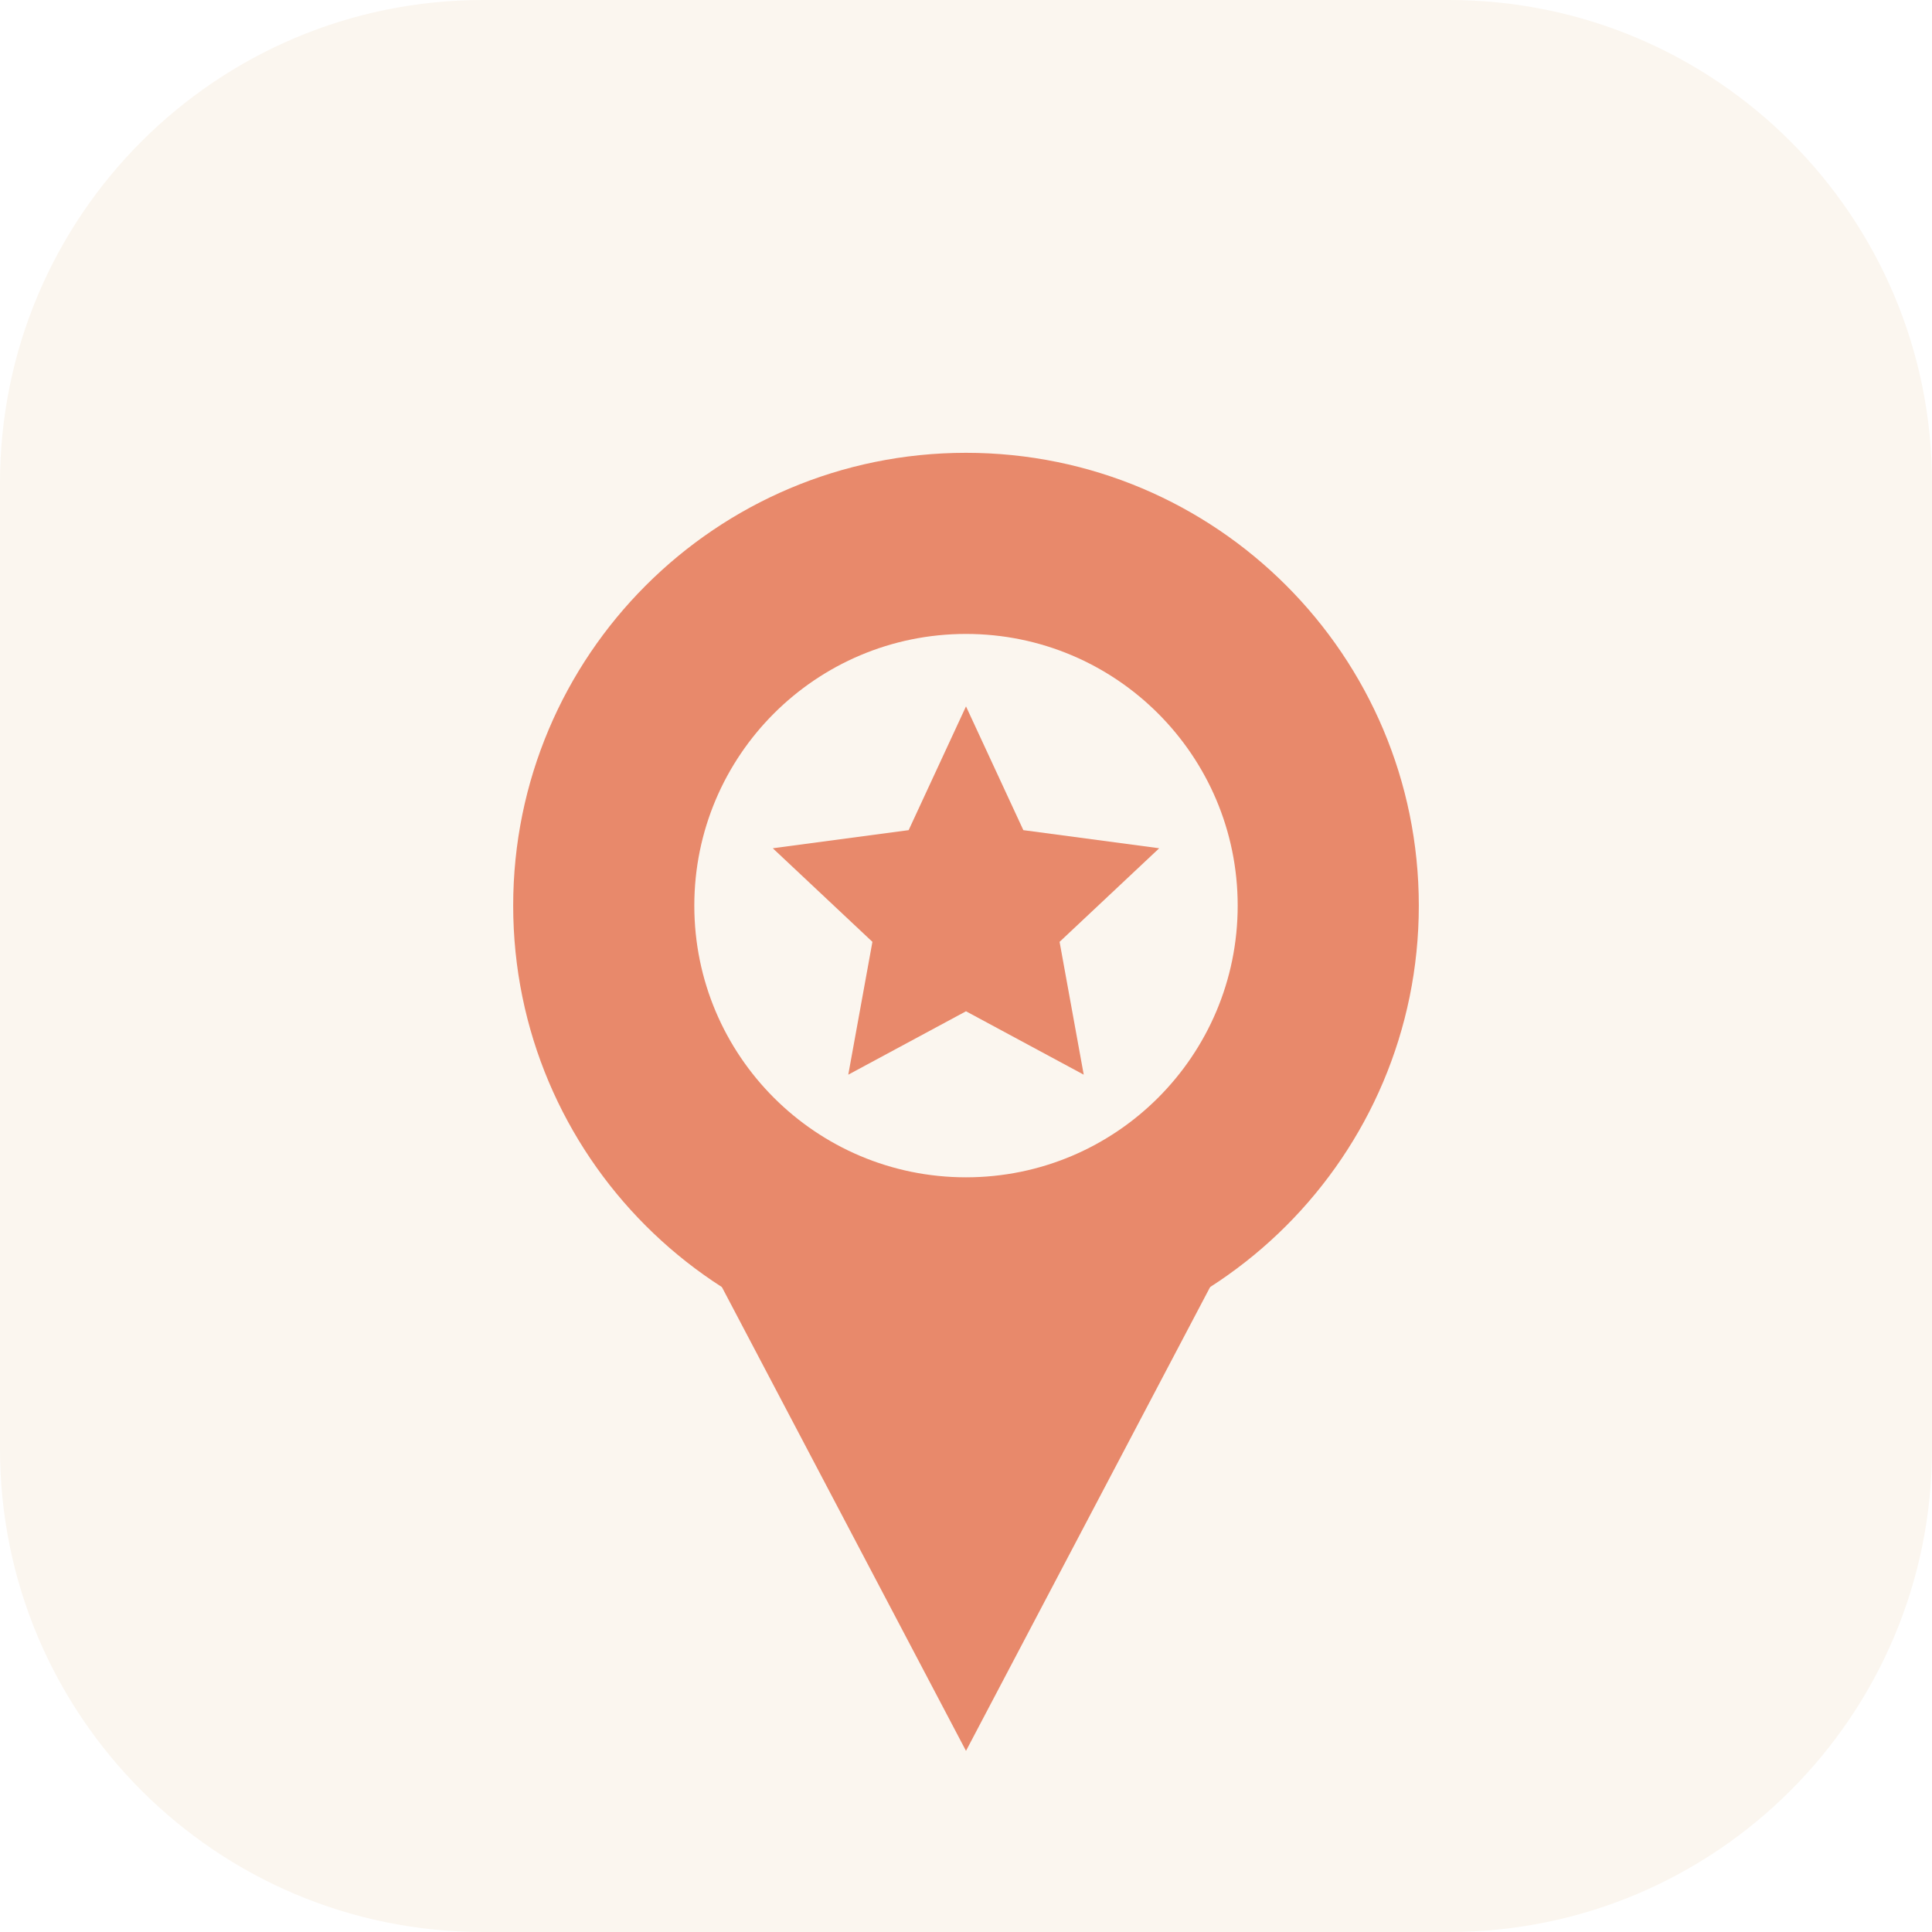
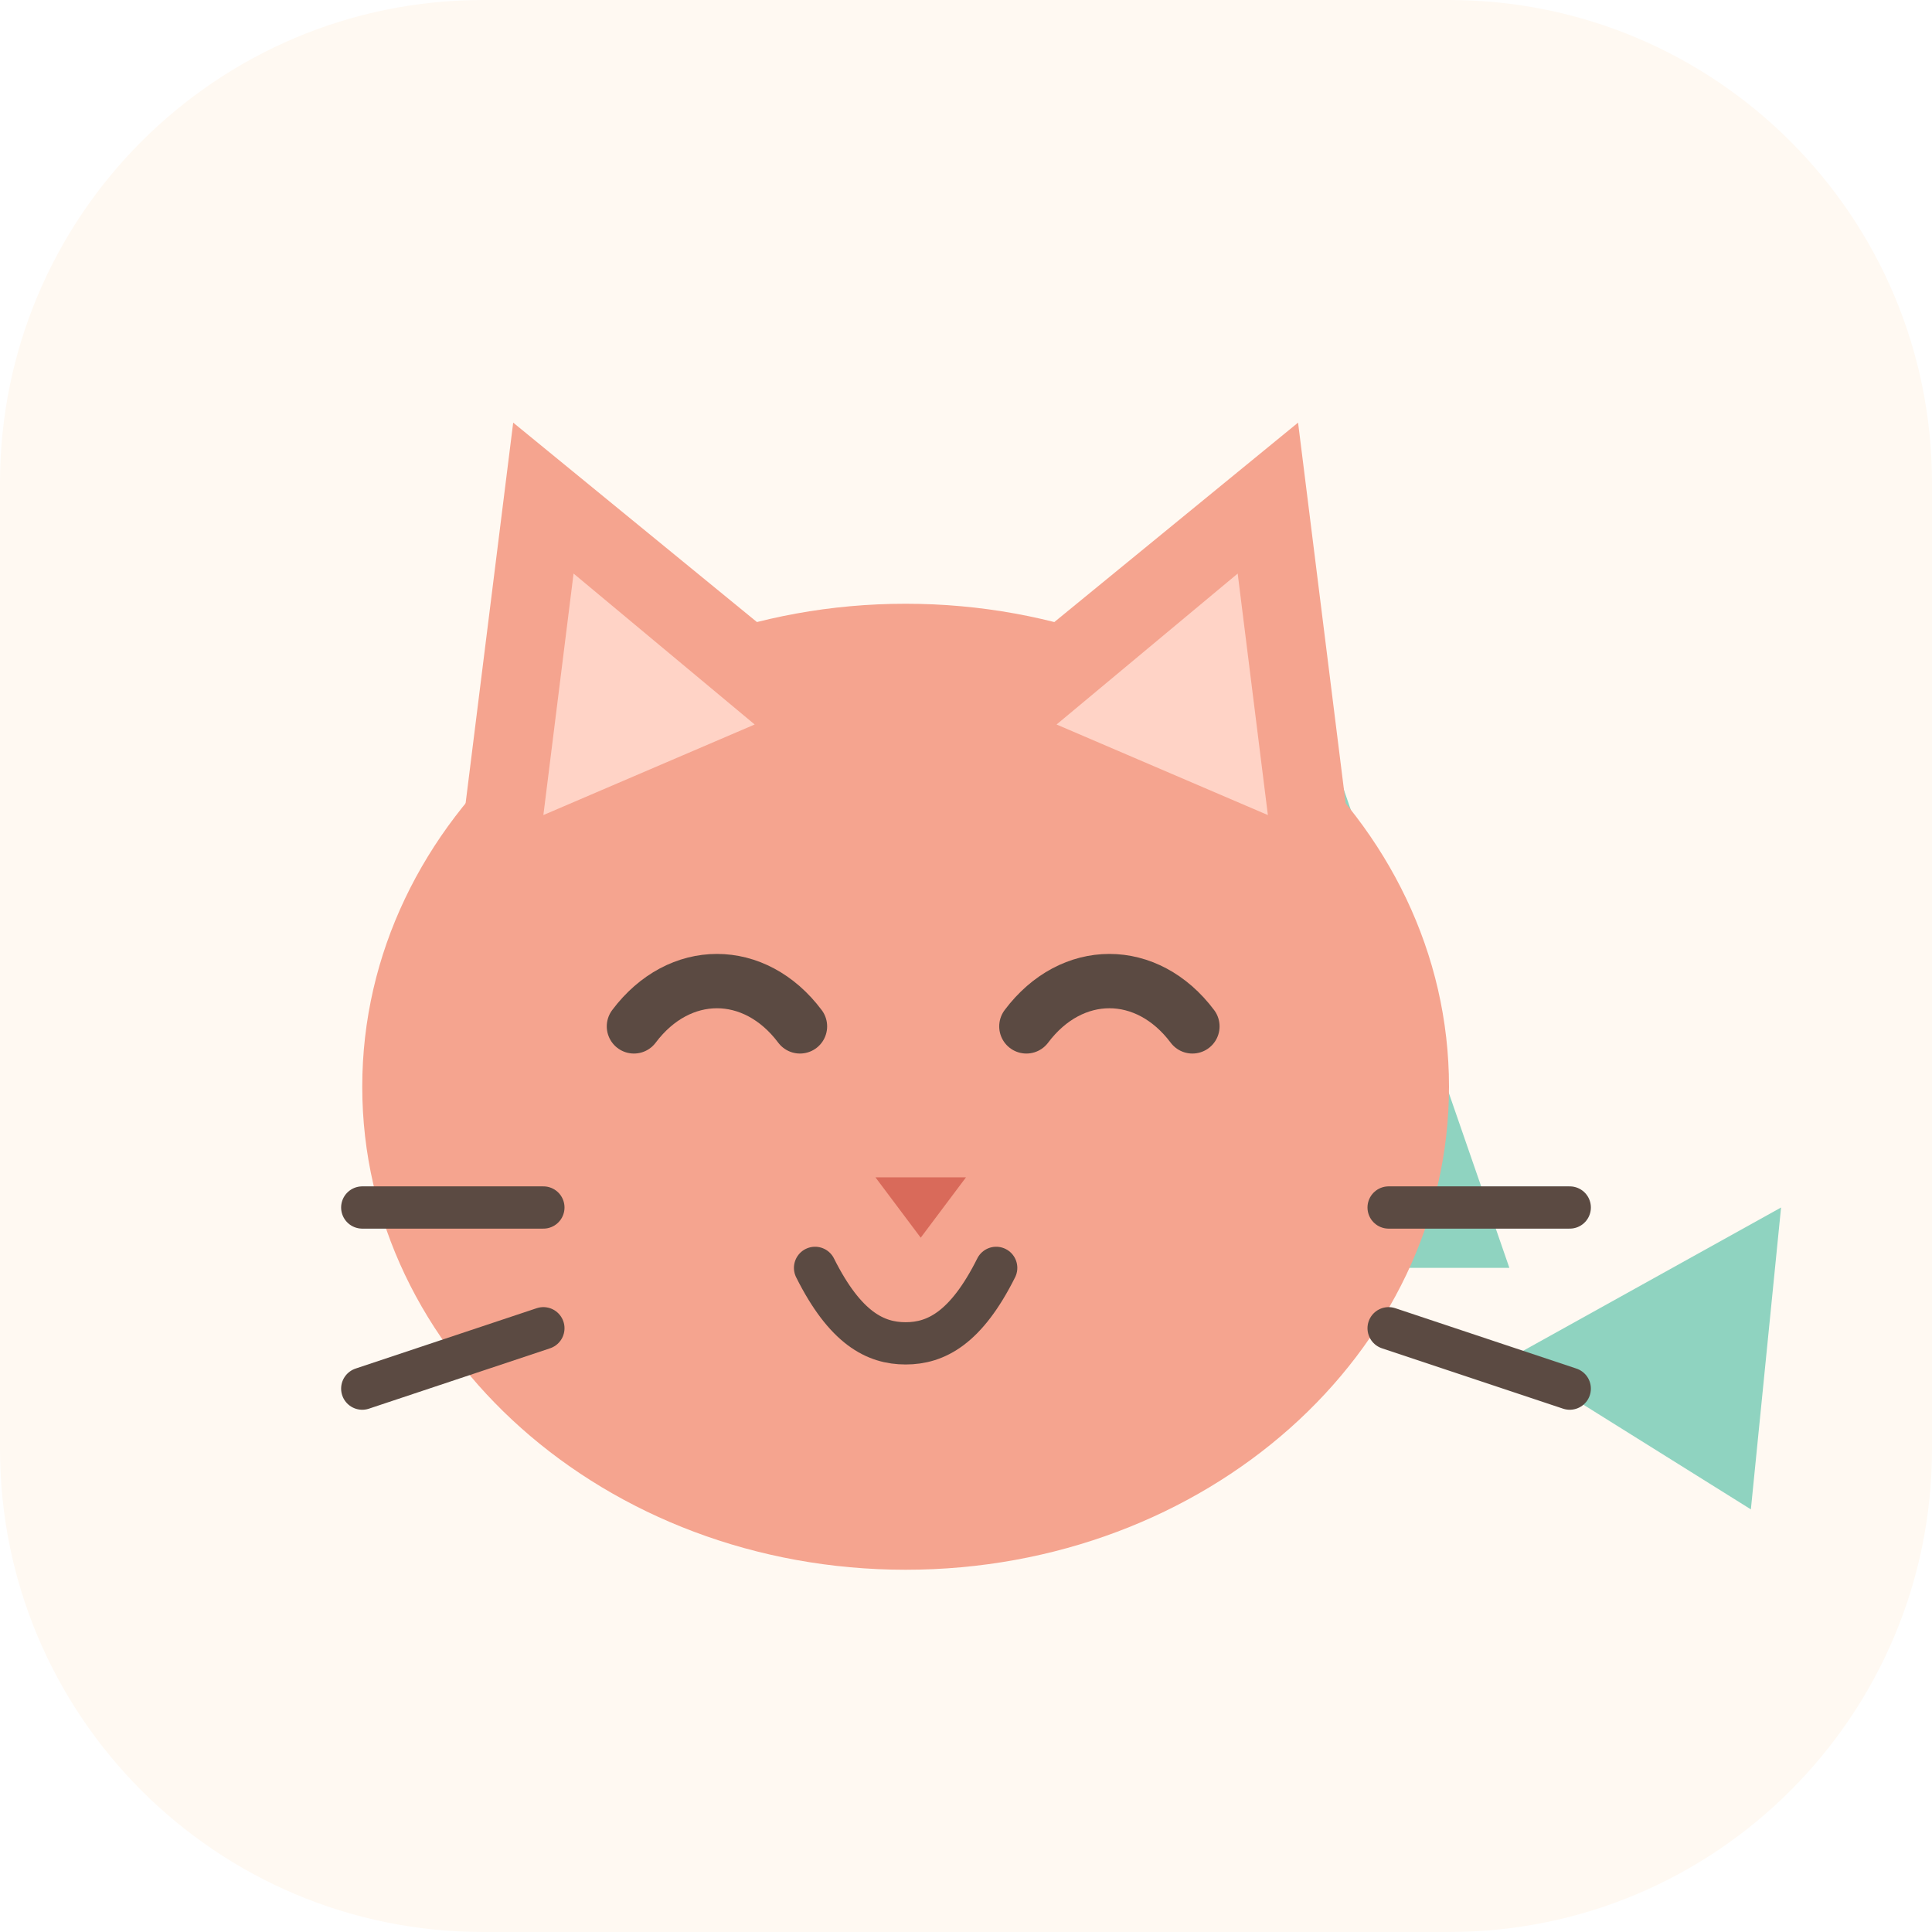
<svg xmlns="http://www.w3.org/2000/svg" viewBox="0 0 64 64">
-   <rect width="64" height="64" rx="16" fill="#FBF6EF" />
-   <circle cx="32" cy="30" r="15" fill="#E8896B" />
-   <path d="M22 39 L32 58 L42 39 Z" fill="#E8896B" />
-   <circle cx="32" cy="30" r="9" fill="#FBF6EF" />
-   <path d="M32 23.4l1.9 4.1 4.5.6-3.3 3.1.8 4.4-3.9-2.1-3.9 2.1.8-4.4-3.3-3.1 4.5-.6z" fill="#E8896B" />
+   <rect width="64" height="64" rx="16" fill="#FFF9F2" />
+   <path d="M41 16 33 42h17z" fill="#8FD3C0" />
+   <path d="M41 24 37 38h9z" fill="#6FB4A3" />
+   <path d="M50 45 59 40l-1 10z" fill="#8FD3C0" />
+   <ellipse cx="30" cy="36" rx="18" ry="16" fill="#F5A48F" />
+   <path d="M15 30 17 14l11 9zM45 30 43 14l-11 9z" fill="#F5A48F" />
+   <path d="M18 27 19 19l6 5zM42 27 41 19l-6 5z" fill="#FFD3C6" />
+   <path d="M21 34c1.5-2 4-2 5.5 0M34 34c1.5-2 4-2 5.5 0" fill="none" stroke="#5B4A42" stroke-width="1.8" stroke-linecap="round" />
+   <path d="M29 39h3l-1.5 2z" fill="#D96A5A" />
+   <path d="M27 42c1 2 2 2.5 3 2.5s2-.5 3-2.5" fill="none" stroke="#5B4A42" stroke-width="1.4" stroke-linecap="round" />
+   <path d="M18 40h-6M46 40h6M18 44l-6 2M46 44l6 2" stroke="#5B4A42" stroke-width="1.4" stroke-linecap="round" />
</svg>
